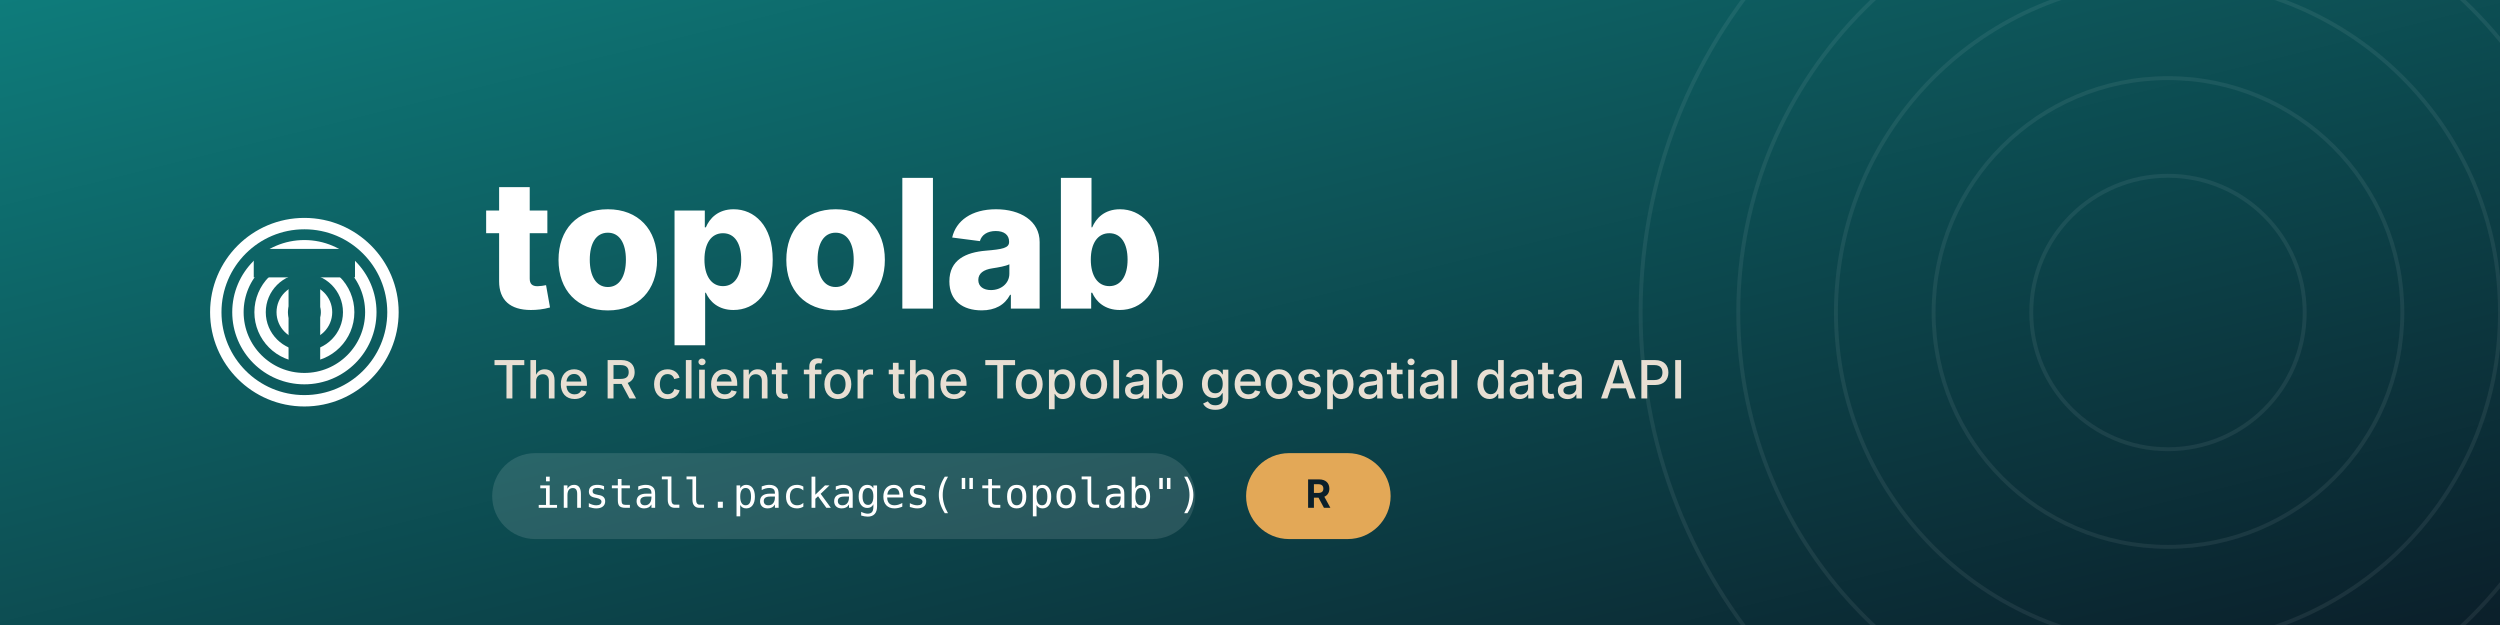
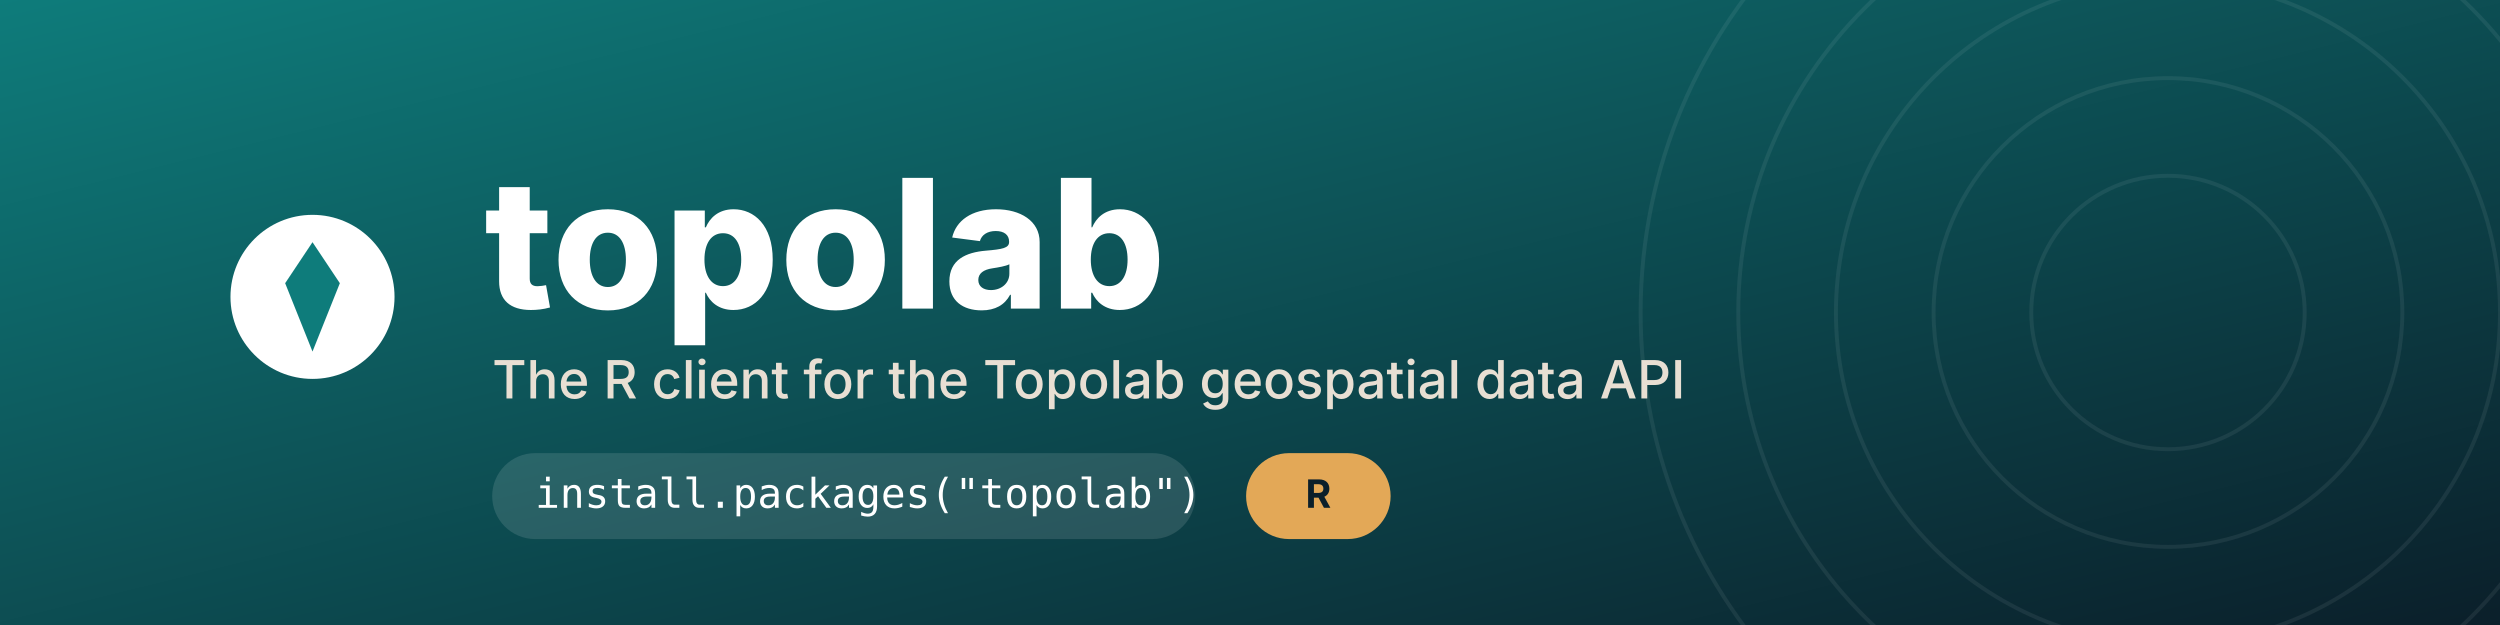
<svg xmlns="http://www.w3.org/2000/svg" viewBox="0 0 1280 320" width="1280" height="320" role="img" aria-label="topolab — the R client for the Topolab geospatial data API">
  <defs>
    <linearGradient id="bg" x1="0" y1="0" x2="1" y2="1">
      <stop offset="0" stop-color="#0E7C7B" />
      <stop offset="1" stop-color="#0B1F2A" />
    </linearGradient>
-     <mask id="mk">
-       <rect width="64" height="64" fill="black" />
-       <g fill="none" stroke="white" stroke-width="3.6">
-         <circle cx="32" cy="32" r="7" />
-         <circle cx="32" cy="32" r="14" />
-         <circle cx="32" cy="32" r="21" />
-         <circle cx="32" cy="32" r="28" />
-       </g>
-       <path d="M16 12 H48 V21 H37 V50 H27 V21 H16 Z" fill="black" />
-     </mask>
    <clipPath id="frame">
-       <rect width="1280" height="320" rx="0" />
+       <rect width="1280" height="320" />
    </clipPath>
  </defs>
  <g clip-path="url(#frame)">
    <rect width="1280" height="320" fill="url(#bg)" />
    <g fill="none" stroke="#FFFFFF" stroke-opacity="0.07" stroke-width="2">
      <circle cx="1110" cy="160" r="70" />
      <circle cx="1110" cy="160" r="120" />
      <circle cx="1110" cy="160" r="170" />
      <circle cx="1110" cy="160" r="220" />
      <circle cx="1110" cy="160" r="270" />
    </g>
-     <g transform="translate(104 108) scale(1.62)">
-       <rect width="64" height="64" fill="#FFFFFF" mask="url(#mk)" />
+     <g transform="translate(104 96) scale(1.75)">
+       <circle cx="32" cy="32" r="24" fill="#FFFFFF" />
+       <path d="M32 16 L40 28 L32 48 L24 28 Z" fill="#0E7C7B" />
    </g>
    <text x="248" y="158" font-family="Inter, 'Segoe UI', system-ui, -apple-system, sans-serif" font-size="92" font-weight="800" letter-spacing="0.5" fill="#FFFFFF">topolab</text>
    <text x="252" y="204" font-family="Inter, 'Segoe UI', system-ui, -apple-system, sans-serif" font-size="27" font-weight="500" fill="#E8DFD3">The R client for the Topolab geospatial data API</text>
    <rect x="252" y="232" width="360" height="44" rx="22" fill="#FFFFFF" fill-opacity="0.12" />
    <text x="274" y="260" font-family="'SF Mono', 'JetBrains Mono', Menlo, Consolas, monospace" font-size="21" fill="#FFFFFF">install.packages("topolab")</text>
    <rect x="638" y="232" width="74" height="44" rx="22" fill="#E3A857" />
    <text x="675" y="260" text-anchor="middle" font-family="Inter, 'Segoe UI', system-ui, sans-serif" font-size="20" font-weight="700" fill="#0B1F2A">R</text>
  </g>
</svg>
